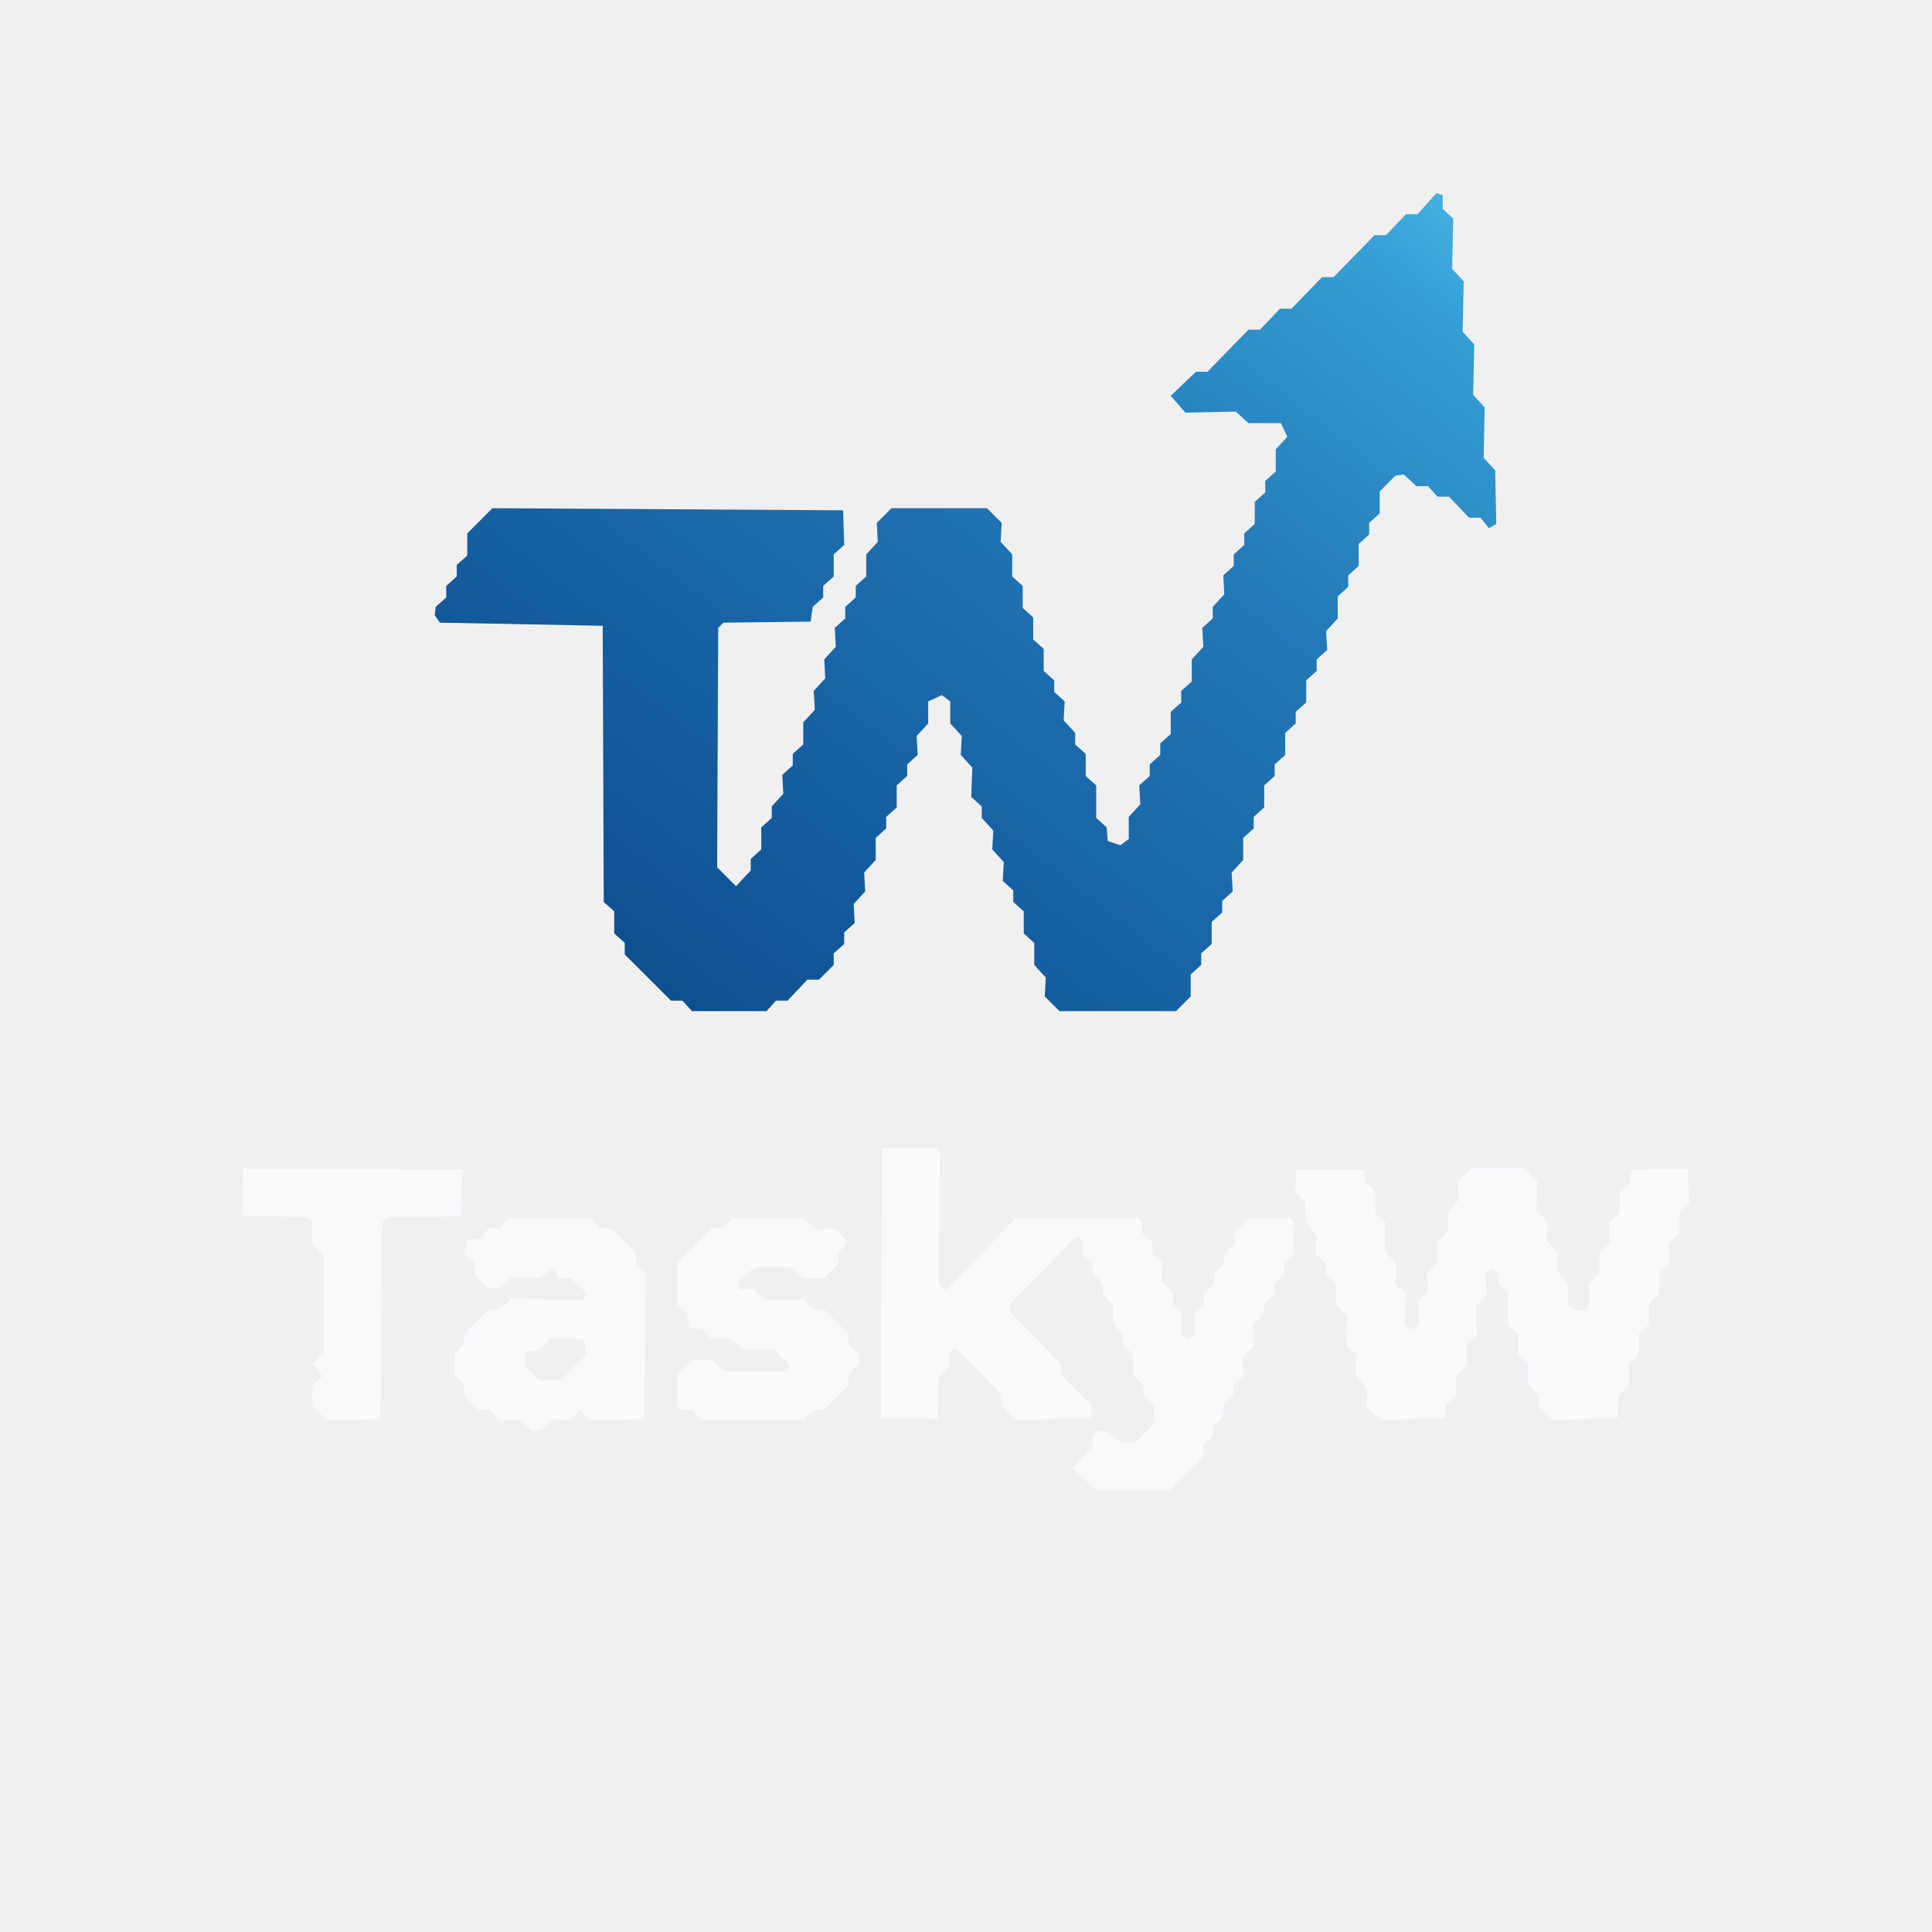
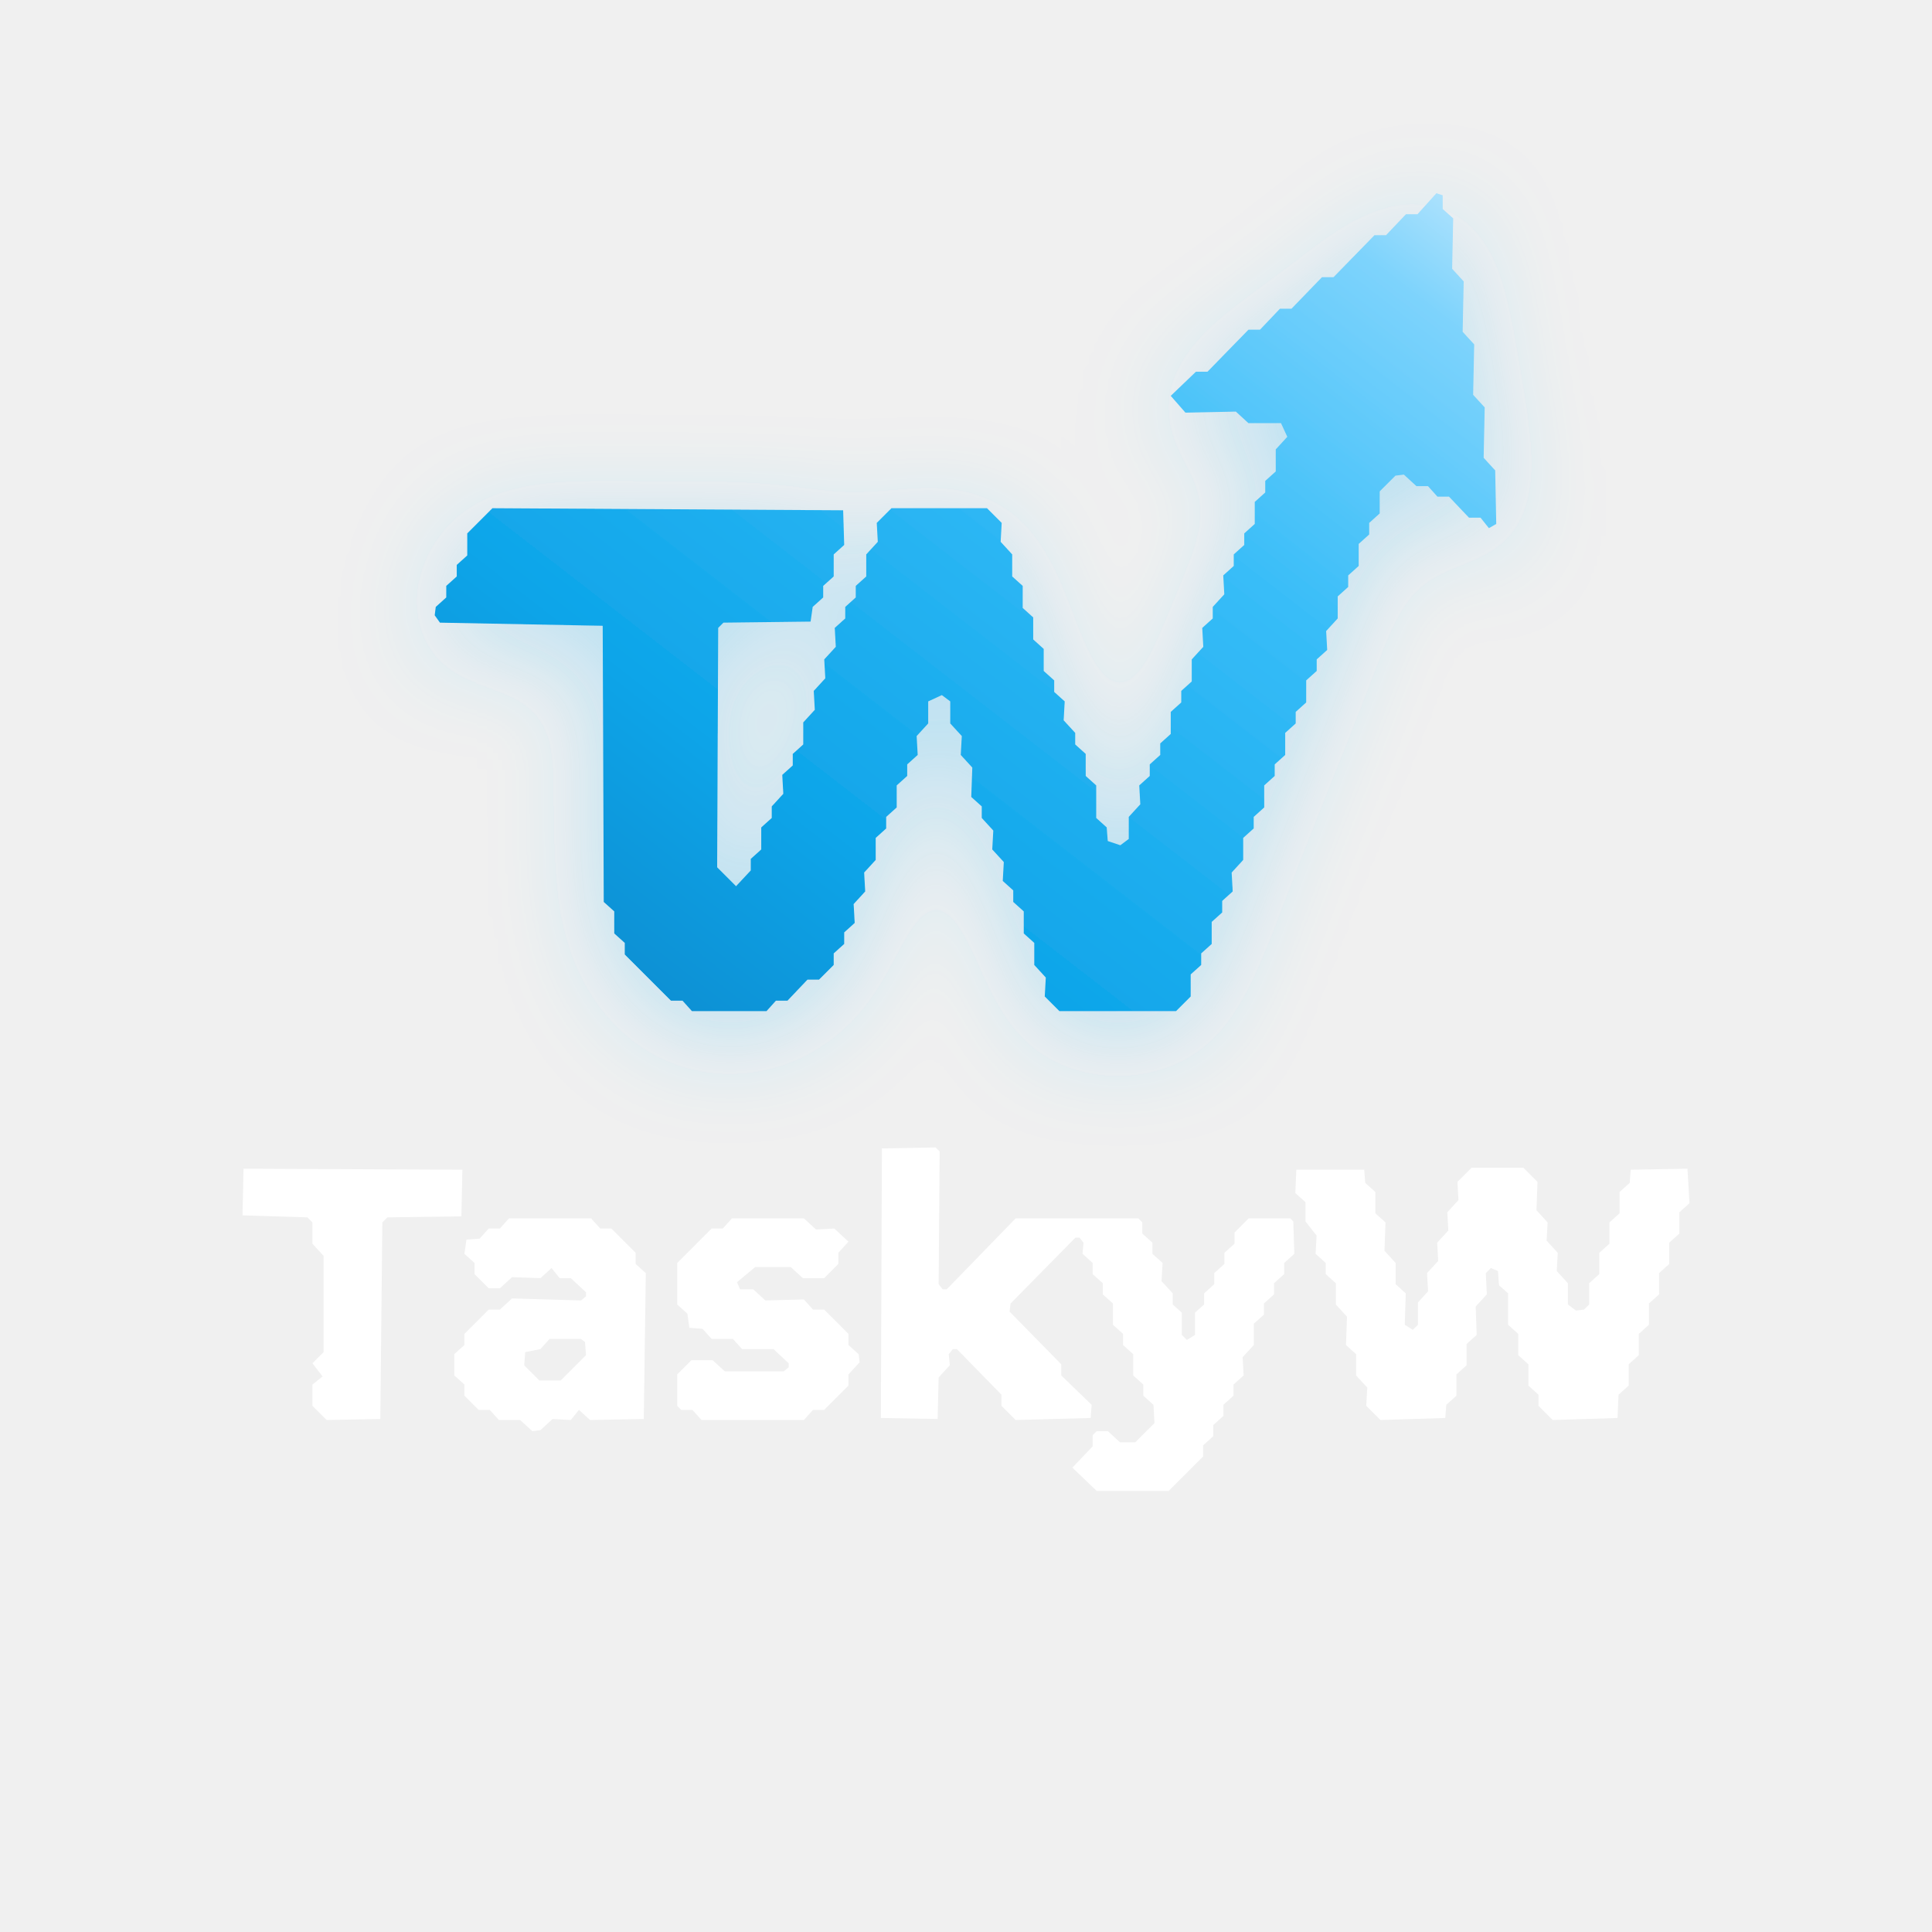
<svg xmlns="http://www.w3.org/2000/svg" viewBox="0 0 200 200" width="100%" height="100%">
  <defs>
-     <linearGradient id="taskyGrad" x1="0%" y1="100%" x2="100%" y2="0%">
-       <stop offset="0%" stop-color="#0b4684" />
-       <stop offset="30%" stop-color="#145da0" />
-       <stop offset="65%" stop-color="#237ab9" />
-       <stop offset="90%" stop-color="#349ed5" />
-       <stop offset="100%" stop-color="#49b7e3" />
+     <linearGradient id="taskyGradDark" x1="0%" y1="100%" x2="100%" y2="0%">
+       <stop offset="0%" stop-color="#0284C7" />
+       <stop offset="30%" stop-color="#0EA5E9" />
+       <stop offset="65%" stop-color="#38BDF8" />
+       <stop offset="90%" stop-color="#7DD3FC" />
+       <stop offset="100%" stop-color="#BAE6FD" />
    </linearGradient>
+     <filter id="darkGlow" x="-20%" y="-20%" width="140%" height="140%">
+       <feDropShadow dx="0" dy="2" stdDeviation="5" flood-color="#38BDF8" flood-opacity="0.3" />
+     </filter>
  </defs>
  <g transform="translate(45.0, 20) scale(1.086957, 1.086957) translate(-31.9, -13.0)">
-     <path d="M 127.90,13.20 L 127.30,13.00 L 125.50,15.00 L 124.40,15.00 L 122.50,17.00 L 121.40,17.00 L 117.50,21.00 L 116.40,21.00 L 113.50,24.00 L 112.40,24.00 L 110.50,26.00 L 109.40,26.00 L 105.50,30.00 L 104.40,30.00 L 102.00,32.30 L 103.40,33.90 L 108.20,33.80 L 109.40,34.90 L 112.50,34.90 L 113.10,36.20 L 112.00,37.40 L 112.00,39.50 L 111.00,40.40 L 111.00,41.50 L 110.00,42.40 L 110.00,44.50 L 109.00,45.40 L 109.00,46.50 L 108.00,47.40 L 108.00,48.50 L 107.00,49.40 L 107.10,51.20 L 106.00,52.40 L 106.00,53.50 L 105.00,54.40 L 105.10,56.20 L 104.00,57.40 L 104.00,59.50 L 103.00,60.40 L 103.00,61.50 L 102.00,62.40 L 102.00,64.50 L 101.00,65.40 L 101.00,66.50 L 100.00,67.40 L 100.00,68.50 L 99.00,69.40 L 99.10,71.20 L 98.00,72.40 L 98.00,74.50 L 97.20,75.10 L 96.00,74.70 L 95.90,73.40 L 94.90,72.50 L 94.90,69.40 L 93.90,68.50 L 93.90,66.40 L 92.90,65.50 L 92.90,64.40 L 91.80,63.20 L 91.90,61.40 L 90.90,60.50 L 90.90,59.40 L 89.90,58.50 L 89.90,56.40 L 88.90,55.50 L 88.90,53.40 L 87.90,52.50 L 87.90,50.40 L 86.90,49.50 L 86.90,47.40 L 85.80,46.20 L 85.90,44.40 L 84.50,43.00 L 75.40,43.00 L 74.00,44.40 L 74.10,46.20 L 73.00,47.40 L 73.00,49.50 L 72.00,50.40 L 72.00,51.50 L 71.00,52.40 L 71.00,53.50 L 70.00,54.40 L 70.10,56.20 L 69.00,57.40 L 69.10,59.20 L 68.00,60.40 L 68.10,62.20 L 67.00,63.40 L 67.00,65.50 L 66.00,66.40 L 66.00,67.50 L 65.00,68.40 L 65.10,70.20 L 64.00,71.40 L 64.00,72.50 L 63.00,73.40 L 63.00,75.50 L 62.00,76.40 L 62.00,77.50 L 60.60,79.00 L 58.80,77.20 L 58.90,54.40 L 59.40,53.90 L 67.70,53.80 L 67.90,52.40 L 68.90,51.50 L 68.90,50.40 L 69.90,49.50 L 69.90,47.40 L 70.90,46.50 L 70.80,43.20 L 37.40,43.00 L 35.00,45.40 L 35.00,47.50 L 34.00,48.40 L 34.00,49.50 L 33.00,50.40 L 33.00,51.50 L 32.00,52.40 L 31.90,53.20 L 32.40,53.90 L 47.90,54.20 L 48.00,80.50 L 49.00,81.40 L 49.00,83.50 L 50.00,84.40 L 50.00,85.50 L 54.40,89.90 L 55.50,89.90 L 56.40,90.90 L 63.50,90.90 L 64.40,89.90 L 65.50,89.90 L 67.40,87.90 L 68.50,87.90 L 69.90,86.50 L 69.90,85.40 L 70.90,84.50 L 70.90,83.40 L 71.90,82.50 L 71.80,80.70 L 72.90,79.50 L 72.80,77.70 L 73.90,76.50 L 73.90,74.40 L 74.90,73.50 L 74.90,72.40 L 75.90,71.50 L 75.90,69.40 L 76.90,68.50 L 76.90,67.40 L 77.90,66.50 L 77.80,64.70 L 78.90,63.50 L 78.90,61.40 L 80.20,60.80 L 81.00,61.40 L 81.00,63.50 L 82.10,64.70 L 82.00,66.50 L 83.10,67.70 L 83.00,70.50 L 84.00,71.40 L 84.00,72.50 L 85.10,73.70 L 85.00,75.50 L 86.10,76.70 L 86.00,78.50 L 87.00,79.40 L 87.00,80.50 L 88.00,81.40 L 88.00,83.50 L 89.00,84.40 L 89.00,86.50 L 90.10,87.70 L 90.00,89.50 L 91.40,90.90 L 102.50,90.90 L 103.90,89.50 L 103.90,87.40 L 104.90,86.50 L 104.90,85.40 L 105.90,84.50 L 105.90,82.40 L 106.90,81.50 L 106.90,80.40 L 107.90,79.50 L 107.80,77.70 L 108.90,76.50 L 108.90,74.40 L 109.90,73.50 L 109.90,72.40 L 110.90,71.50 L 110.90,69.40 L 111.90,68.50 L 111.90,67.40 L 112.90,66.50 L 112.90,64.40 L 113.90,63.50 L 113.90,62.40 L 114.90,61.50 L 114.90,59.40 L 115.90,58.50 L 115.90,57.40 L 116.90,56.50 L 116.80,54.70 L 117.90,53.50 L 117.90,51.40 L 118.90,50.50 L 118.90,49.40 L 119.90,48.50 L 119.90,46.40 L 120.90,45.50 L 120.90,44.40 L 121.90,43.50 L 121.90,41.40 L 123.40,39.90 L 124.20,39.80 L 125.40,40.90 L 126.50,40.90 L 127.40,41.90 L 128.50,41.90 L 130.40,43.90 L 131.50,43.90 L 132.30,44.90 L 133.00,44.50 L 132.90,39.40 L 131.80,38.20 L 131.90,33.40 L 130.80,32.20 L 130.90,27.40 L 129.80,26.20 L 129.90,21.40 L 128.80,20.20 L 128.90,15.40 L 127.90,14.50 Z" fill="url(#taskyGrad)" />
+     <path d="M 127.90,13.20 L 127.30,13.00 L 125.50,15.00 L 124.40,15.00 L 122.50,17.00 L 121.40,17.00 L 117.50,21.00 L 116.40,21.00 L 113.50,24.00 L 112.40,24.00 L 110.50,26.00 L 109.40,26.00 L 105.50,30.00 L 104.40,30.00 L 102.00,32.30 L 103.40,33.90 L 108.20,33.80 L 109.40,34.90 L 112.50,34.90 L 113.10,36.20 L 112.00,37.40 L 112.00,39.50 L 111.00,40.40 L 111.00,41.50 L 110.00,42.40 L 110.00,44.50 L 109.00,45.40 L 109.00,46.50 L 108.00,47.40 L 108.00,48.50 L 107.00,49.40 L 107.10,51.20 L 106.00,52.40 L 106.00,53.50 L 105.00,54.40 L 105.10,56.20 L 104.00,57.40 L 104.00,59.50 L 103.00,60.40 L 103.00,61.50 L 102.00,62.40 L 102.00,64.50 L 101.00,65.40 L 101.00,66.50 L 100.00,67.40 L 100.00,68.50 L 99.00,69.40 L 99.10,71.20 L 98.00,72.40 L 98.00,74.50 L 97.20,75.10 L 96.00,74.70 L 95.90,73.40 L 94.90,72.50 L 94.90,69.40 L 93.90,68.50 L 93.90,66.40 L 92.90,65.50 L 92.90,64.40 L 91.80,63.20 L 91.90,61.40 L 90.90,60.50 L 90.90,59.40 L 89.90,58.50 L 89.90,56.40 L 88.90,55.50 L 88.90,53.40 L 87.90,52.50 L 87.90,50.40 L 86.90,49.50 L 86.90,47.40 L 85.80,46.20 L 85.90,44.40 L 84.50,43.00 L 75.40,43.00 L 74.00,44.40 L 74.10,46.20 L 73.00,47.40 L 73.00,49.50 L 72.00,50.40 L 72.00,51.50 L 71.00,52.40 L 71.00,53.50 L 70.00,54.40 L 70.10,56.20 L 69.00,57.40 L 69.10,59.20 L 68.00,60.40 L 68.10,62.20 L 67.00,63.40 L 67.00,65.50 L 66.00,66.40 L 66.00,67.50 L 65.00,68.40 L 65.10,70.20 L 64.00,71.40 L 64.00,72.50 L 63.00,73.40 L 63.00,75.50 L 62.00,76.40 L 62.00,77.50 L 60.60,79.00 L 58.80,77.20 L 58.90,54.40 L 59.40,53.90 L 67.70,53.80 L 67.90,52.40 L 68.90,51.50 L 68.90,50.40 L 69.90,49.50 L 69.90,47.40 L 70.90,46.50 L 70.80,43.20 L 37.40,43.00 L 35.00,45.40 L 35.00,47.50 L 34.00,48.40 L 34.00,49.50 L 33.00,50.40 L 33.00,51.50 L 32.00,52.40 L 31.90,53.20 L 32.40,53.90 L 47.90,54.20 L 48.00,80.50 L 49.00,81.40 L 49.00,83.50 L 50.00,84.40 L 50.00,85.50 L 54.40,89.90 L 55.50,89.90 L 56.40,90.90 L 63.50,90.90 L 64.40,89.90 L 65.50,89.90 L 67.40,87.90 L 68.50,87.90 L 69.90,86.50 L 69.90,85.40 L 70.90,84.50 L 70.90,83.40 L 71.90,82.50 L 71.80,80.70 L 72.90,79.50 L 72.80,77.70 L 73.90,76.50 L 73.90,74.40 L 74.90,73.50 L 74.90,72.40 L 75.90,71.50 L 75.90,69.40 L 76.90,68.50 L 76.90,67.40 L 77.90,66.50 L 77.80,64.70 L 78.90,63.50 L 78.90,61.40 L 80.20,60.80 L 81.00,61.40 L 81.00,63.50 L 82.10,64.70 L 82.00,66.50 L 83.10,67.70 L 83.00,70.50 L 84.00,71.40 L 84.00,72.50 L 85.10,73.70 L 85.00,75.50 L 86.10,76.70 L 86.00,78.50 L 87.00,79.40 L 87.00,80.50 L 88.00,81.40 L 88.00,83.50 L 89.00,84.40 L 89.00,86.50 L 90.10,87.70 L 90.00,89.50 L 91.40,90.90 L 102.50,90.90 L 103.90,89.50 L 103.90,87.40 L 104.90,86.50 L 104.90,85.40 L 105.90,84.50 L 105.90,82.40 L 106.90,81.50 L 106.90,80.40 L 107.90,79.50 L 107.80,77.70 L 108.90,76.50 L 108.90,74.40 L 109.90,73.50 L 109.90,72.40 L 110.90,71.50 L 110.90,69.40 L 111.90,68.50 L 111.90,67.40 L 112.90,66.50 L 112.90,64.40 L 113.90,63.50 L 113.90,62.40 L 114.90,61.50 L 114.90,59.40 L 115.90,58.50 L 115.90,57.40 L 116.90,56.50 L 116.80,54.70 L 117.90,53.50 L 117.90,51.40 L 118.90,50.50 L 118.90,49.40 L 119.90,48.50 L 119.90,46.40 L 120.90,45.50 L 120.90,44.40 L 121.90,43.50 L 121.90,41.40 L 123.40,39.90 L 124.20,39.80 L 125.40,40.90 L 126.50,40.90 L 127.40,41.90 L 128.50,41.90 L 130.40,43.90 L 131.50,43.90 L 132.30,44.90 L 133.00,44.50 L 132.90,39.40 L 131.80,38.20 L 131.90,33.40 L 130.80,32.20 L 130.90,27.40 L 129.80,26.20 L 129.90,21.40 L 128.80,20.20 L 128.90,15.40 L 127.90,14.50 Z" fill="url(#taskyGradDark)" filter="url(#darkGlow)" />
  </g>
  <g transform="translate(25.0, 118.7826) scale(1.048951, 1.048951) translate(-11.0, -7.0)">
-     <path d="M 59.40,14.00 L 58.50,15.00 L 57.40,15.00 L 54.00,18.40 L 54.00,22.50 L 55.00,23.40 L 55.20,24.80 L 56.50,24.90 L 57.40,25.90 L 59.50,25.90 L 60.40,26.90 L 63.50,26.90 L 65.00,28.30 L 65.00,28.70 L 64.50,29.10 L 58.70,29.10 L 57.50,28.00 L 55.40,28.00 L 54.00,29.40 L 54.00,32.50 L 54.40,32.90 L 55.50,32.90 L 56.40,33.90 L 66.50,33.90 L 67.40,32.90 L 68.50,32.90 L 70.90,30.50 L 70.90,29.40 L 72.00,28.20 L 71.90,27.40 L 70.90,26.50 L 70.90,25.40 L 68.50,23.00 L 67.40,23.00 L 66.50,22.00 L 62.70,22.10 L 61.50,21.00 L 60.20,21.00 L 59.90,20.30 L 61.70,18.80 L 65.20,18.80 L 66.40,19.90 L 68.50,19.90 L 69.90,18.50 L 69.90,17.40 L 70.90,16.30 L 69.50,15.00 L 67.70,15.10 L 66.50,14.00 Z M 33.20,16.10 L 33.00,17.50 L 34.00,18.40 L 34.00,19.50 L 35.40,20.90 L 36.50,20.90 L 37.70,19.80 L 40.50,19.90 L 41.60,18.90 L 42.40,19.90 L 43.50,19.90 L 45.00,21.30 L 45.00,21.70 L 44.50,22.10 L 37.70,21.90 L 36.50,23.00 L 35.40,23.00 L 33.00,25.40 L 33.00,26.50 L 32.00,27.40 L 32.00,29.50 L 33.00,30.40 L 33.00,31.50 L 34.40,32.90 L 35.50,32.90 L 36.40,33.90 L 38.50,33.90 L 39.70,35.00 L 40.50,34.90 L 41.70,33.80 L 43.50,33.90 L 44.30,32.90 L 45.40,33.90 L 50.70,33.80 L 50.90,19.40 L 49.90,18.50 L 49.90,17.40 L 47.50,15.00 L 46.40,15.00 L 45.50,14.00 L 37.40,14.00 L 36.50,15.00 L 35.40,15.00 L 34.50,16.00 Z M 44.90,26.20 L 45.00,27.50 L 42.50,30.00 L 40.40,30.00 L 38.90,28.50 L 39.00,27.20 L 40.50,26.90 L 41.40,25.90 L 44.50,25.90 Z M 115.10,9.20 L 115.00,11.50 L 116.00,12.40 L 116.00,14.30 L 117.10,15.70 L 117.00,17.50 L 118.00,18.40 L 118.00,19.50 L 119.00,20.40 L 119.00,22.50 L 120.10,23.70 L 120.00,26.50 L 121.00,27.40 L 121.00,29.50 L 122.10,30.70 L 122.00,32.50 L 123.40,33.90 L 129.80,33.70 L 129.90,32.40 L 130.90,31.50 L 130.90,29.40 L 131.90,28.50 L 131.90,26.40 L 132.90,25.50 L 132.80,22.70 L 133.90,21.50 L 133.80,19.40 L 134.30,18.90 L 135.00,19.20 L 135.10,20.60 L 136.00,21.40 L 136.00,24.50 L 137.00,25.40 L 137.00,27.50 L 138.00,28.40 L 138.00,30.50 L 139.00,31.40 L 139.00,32.50 L 140.40,33.90 L 146.80,33.70 L 146.90,31.40 L 147.90,30.50 L 147.90,28.40 L 148.90,27.50 L 148.90,25.40 L 149.90,24.50 L 149.90,22.40 L 150.90,21.50 L 150.90,19.40 L 151.90,18.50 L 151.90,16.40 L 152.90,15.50 L 152.90,13.40 L 153.90,12.50 L 153.70,9.10 L 148.10,9.20 L 148.00,10.50 L 147.00,11.40 L 147.00,13.50 L 146.00,14.40 L 146.00,16.50 L 145.00,17.40 L 145.00,19.50 L 144.00,20.40 L 144.00,22.50 L 143.50,23.00 L 142.70,23.10 L 141.90,22.50 L 141.90,20.40 L 140.80,19.20 L 140.90,17.40 L 139.80,16.20 L 139.90,14.40 L 138.80,13.20 L 138.90,10.40 L 137.50,9.00 L 132.40,9.00 L 131.00,10.40 L 131.10,12.20 L 130.00,13.40 L 130.10,15.20 L 129.00,16.40 L 129.10,18.20 L 128.00,19.40 L 128.10,21.20 L 127.10,22.30 L 127.10,24.50 L 126.60,25.00 L 125.80,24.50 L 125.90,21.40 L 124.90,20.50 L 124.90,18.40 L 123.80,17.20 L 123.90,14.40 L 122.90,13.50 L 122.90,11.40 L 121.90,10.50 L 121.80,9.20 Z M 11.20,9.10 L 11.10,13.70 L 17.50,13.90 L 18.00,14.40 L 18.00,16.50 L 19.10,17.70 L 19.10,27.20 L 18.00,28.30 L 19.00,29.60 L 18.00,30.40 L 18.00,32.50 L 19.40,33.90 L 24.70,33.80 L 24.90,14.40 L 25.40,13.90 L 32.70,13.80 L 32.80,9.20 Z M 74.20,7.10 L 74.10,33.70 L 79.70,33.80 L 79.80,29.70 L 80.90,28.50 L 80.80,27.40 L 81.20,26.90 L 81.60,26.90 L 86.00,31.40 L 86.00,32.50 L 87.40,33.90 L 94.80,33.70 L 94.90,32.40 L 91.90,29.50 L 91.90,28.40 L 86.80,23.20 L 86.90,22.40 L 93.30,15.90 L 93.70,15.90 L 94.10,16.40 L 94.00,17.50 L 95.00,18.40 L 95.00,19.50 L 96.00,20.40 L 96.00,21.50 L 97.00,22.40 L 97.00,24.50 L 98.00,25.40 L 98.00,26.50 L 99.00,27.40 L 99.00,29.50 L 100.00,30.40 L 100.00,31.50 L 101.00,32.40 L 101.10,34.20 L 99.20,36.10 L 97.70,36.10 L 96.50,35.00 L 95.40,35.00 L 95.00,35.40 L 95.00,36.50 L 93.00,38.60 L 95.40,40.90 L 102.50,40.90 L 105.90,37.50 L 105.90,36.40 L 106.90,35.50 L 106.90,34.40 L 107.90,33.50 L 107.90,32.40 L 108.90,31.50 L 108.90,30.40 L 109.90,29.50 L 109.80,27.70 L 110.90,26.50 L 110.90,24.40 L 111.90,23.50 L 111.90,22.40 L 112.90,21.50 L 112.90,20.40 L 113.90,19.50 L 113.90,18.40 L 114.90,17.50 L 114.80,14.30 L 114.50,14.00 L 110.40,14.00 L 109.00,15.40 L 109.00,16.50 L 108.00,17.40 L 108.00,18.50 L 107.00,19.40 L 107.00,20.50 L 106.00,21.40 L 106.00,22.50 L 105.10,23.30 L 105.10,25.50 L 104.30,26.00 L 103.80,25.50 L 103.80,23.30 L 102.90,22.50 L 102.90,21.40 L 101.80,20.20 L 101.90,18.40 L 100.90,17.50 L 100.90,16.40 L 99.90,15.50 L 99.90,14.40 L 99.50,14.00 L 87.40,14.00 L 80.60,21.00 L 80.20,21.00 L 79.80,20.50 L 79.90,7.40 L 79.50,7.00 Z" fill="#F8FAFC" fill-rule="evenodd" />
+     <path d="M 59.40,14.00 L 58.50,15.00 L 57.40,15.00 L 54.00,18.40 L 54.00,22.50 L 55.00,23.40 L 55.20,24.80 L 56.50,24.90 L 57.40,25.90 L 59.50,25.90 L 60.40,26.90 L 63.50,26.90 L 65.00,28.30 L 65.00,28.70 L 64.50,29.10 L 58.70,29.10 L 57.50,28.00 L 55.40,28.00 L 54.00,29.40 L 54.00,32.50 L 54.40,32.90 L 55.50,32.90 L 56.40,33.90 L 66.50,33.90 L 67.40,32.90 L 68.50,32.90 L 70.90,30.50 L 70.90,29.40 L 72.00,28.20 L 71.90,27.40 L 70.90,26.50 L 70.90,25.40 L 68.50,23.00 L 67.40,23.00 L 66.50,22.00 L 62.70,22.10 L 61.50,21.00 L 60.20,21.00 L 59.90,20.30 L 61.70,18.80 L 65.20,18.80 L 66.40,19.90 L 68.50,19.90 L 69.90,18.50 L 69.90,17.40 L 70.90,16.30 L 69.50,15.00 L 67.70,15.10 L 66.50,14.00 Z M 33.20,16.10 L 33.00,17.50 L 34.00,18.40 L 34.00,19.50 L 35.40,20.90 L 36.50,20.90 L 37.70,19.80 L 40.50,19.90 L 41.60,18.90 L 42.40,19.90 L 43.50,19.90 L 45.00,21.30 L 45.00,21.70 L 44.50,22.10 L 37.70,21.90 L 36.50,23.00 L 35.40,23.00 L 33.00,25.40 L 33.00,26.50 L 32.00,27.40 L 32.00,29.50 L 33.00,30.40 L 33.00,31.50 L 34.40,32.90 L 35.50,32.90 L 36.40,33.90 L 38.50,33.90 L 39.70,35.00 L 40.50,34.90 L 41.70,33.80 L 43.50,33.90 L 44.30,32.90 L 45.40,33.90 L 50.70,33.80 L 50.90,19.40 L 49.90,18.50 L 49.90,17.40 L 47.50,15.00 L 46.40,15.00 L 45.50,14.00 L 37.40,14.00 L 36.50,15.00 L 35.40,15.00 L 34.50,16.00 Z M 44.90,26.20 L 45.00,27.50 L 42.50,30.00 L 40.40,30.00 L 38.90,28.50 L 39.00,27.20 L 40.50,26.90 L 41.40,25.90 L 44.50,25.90 Z M 115.10,9.20 L 115.00,11.50 L 116.00,12.40 L 116.00,14.30 L 117.10,15.70 L 117.00,17.50 L 118.00,18.40 L 118.00,19.50 L 119.00,20.40 L 119.00,22.50 L 120.10,23.70 L 120.00,26.50 L 121.00,27.40 L 121.00,29.50 L 122.10,30.70 L 122.00,32.50 L 123.40,33.90 L 129.80,33.70 L 129.90,32.40 L 130.90,31.50 L 130.90,29.40 L 131.90,28.50 L 131.90,26.40 L 132.90,25.50 L 132.80,22.70 L 133.90,21.50 L 133.80,19.40 L 134.30,18.90 L 135.00,19.20 L 135.10,20.60 L 136.00,21.40 L 136.00,24.50 L 137.00,25.40 L 137.00,27.50 L 138.00,28.40 L 138.00,30.50 L 139.00,31.40 L 139.00,32.50 L 140.40,33.90 L 146.80,33.70 L 146.90,31.40 L 147.90,30.50 L 147.90,28.40 L 148.90,27.50 L 148.90,25.40 L 149.90,24.50 L 149.90,22.40 L 150.90,21.50 L 150.90,19.40 L 151.90,18.50 L 151.90,16.40 L 152.90,15.50 L 152.90,13.40 L 153.90,12.50 L 153.70,9.10 L 148.10,9.20 L 148.00,10.50 L 147.00,11.40 L 147.00,13.50 L 146.00,14.40 L 146.00,16.50 L 145.00,17.40 L 145.00,19.50 L 144.00,20.40 L 144.00,22.50 L 143.50,23.00 L 142.70,23.10 L 141.90,22.50 L 141.90,20.40 L 140.80,19.20 L 140.90,17.40 L 139.80,16.20 L 139.90,14.40 L 138.80,13.20 L 138.90,10.40 L 137.50,9.00 L 132.40,9.00 L 131.00,10.40 L 131.10,12.20 L 130.00,13.40 L 130.10,15.20 L 129.00,16.40 L 129.10,18.20 L 128.00,19.40 L 128.10,21.20 L 127.10,22.30 L 127.10,24.50 L 126.60,25.00 L 125.80,24.50 L 125.90,21.40 L 124.90,20.50 L 124.90,18.40 L 123.80,17.20 L 123.90,14.40 L 122.90,13.50 L 122.90,11.40 L 121.90,10.50 L 121.80,9.20 Z M 11.20,9.10 L 11.10,13.70 L 17.50,13.90 L 18.00,14.40 L 18.00,16.50 L 19.10,17.70 L 19.10,27.20 L 18.00,28.30 L 19.00,29.60 L 18.00,30.40 L 18.00,32.50 L 19.40,33.90 L 24.70,33.80 L 24.90,14.40 L 25.40,13.90 L 32.70,13.80 L 32.80,9.20 Z M 74.20,7.10 L 74.10,33.70 L 79.70,33.80 L 79.80,29.70 L 80.90,28.50 L 80.80,27.40 L 81.20,26.90 L 81.60,26.90 L 86.00,31.40 L 86.00,32.50 L 87.40,33.90 L 94.80,33.70 L 94.90,32.40 L 91.90,29.50 L 91.90,28.40 L 86.80,23.20 L 86.90,22.40 L 93.30,15.90 L 93.70,15.90 L 94.10,16.40 L 94.00,17.50 L 95.00,18.40 L 95.00,19.50 L 96.00,20.40 L 96.00,21.50 L 97.00,22.40 L 97.00,24.50 L 98.00,25.40 L 98.00,26.50 L 99.00,27.40 L 99.00,29.50 L 100.00,30.40 L 100.00,31.50 L 101.00,32.40 L 101.10,34.20 L 99.20,36.10 L 97.70,36.10 L 96.50,35.00 L 95.40,35.00 L 95.00,35.40 L 95.00,36.50 L 93.00,38.60 L 95.40,40.90 L 102.50,40.90 L 105.90,37.50 L 105.90,36.40 L 106.90,35.50 L 106.90,34.40 L 107.90,33.50 L 107.90,32.40 L 108.90,31.50 L 108.90,30.40 L 109.90,29.50 L 109.80,27.70 L 110.90,26.50 L 110.90,24.40 L 111.90,23.50 L 111.90,22.40 L 112.90,21.50 L 112.90,20.40 L 113.90,19.50 L 113.90,18.40 L 114.90,17.50 L 114.80,14.30 L 114.50,14.00 L 110.40,14.00 L 109.00,15.40 L 109.00,16.50 L 108.00,17.40 L 108.00,18.50 L 107.00,19.40 L 107.00,20.50 L 106.00,21.40 L 106.00,22.50 L 105.10,23.30 L 105.10,25.50 L 104.30,26.00 L 103.80,25.50 L 103.80,23.30 L 102.90,22.50 L 102.90,21.40 L 101.80,20.20 L 101.90,18.40 L 100.90,17.50 L 100.90,16.40 L 99.90,15.50 L 99.90,14.40 L 99.50,14.00 L 87.40,14.00 L 80.60,21.00 L 80.20,21.00 L 79.80,20.50 L 79.90,7.40 L 79.50,7.00 Z" fill="#FFFFFF" fill-rule="evenodd" />
  </g>
</svg>
